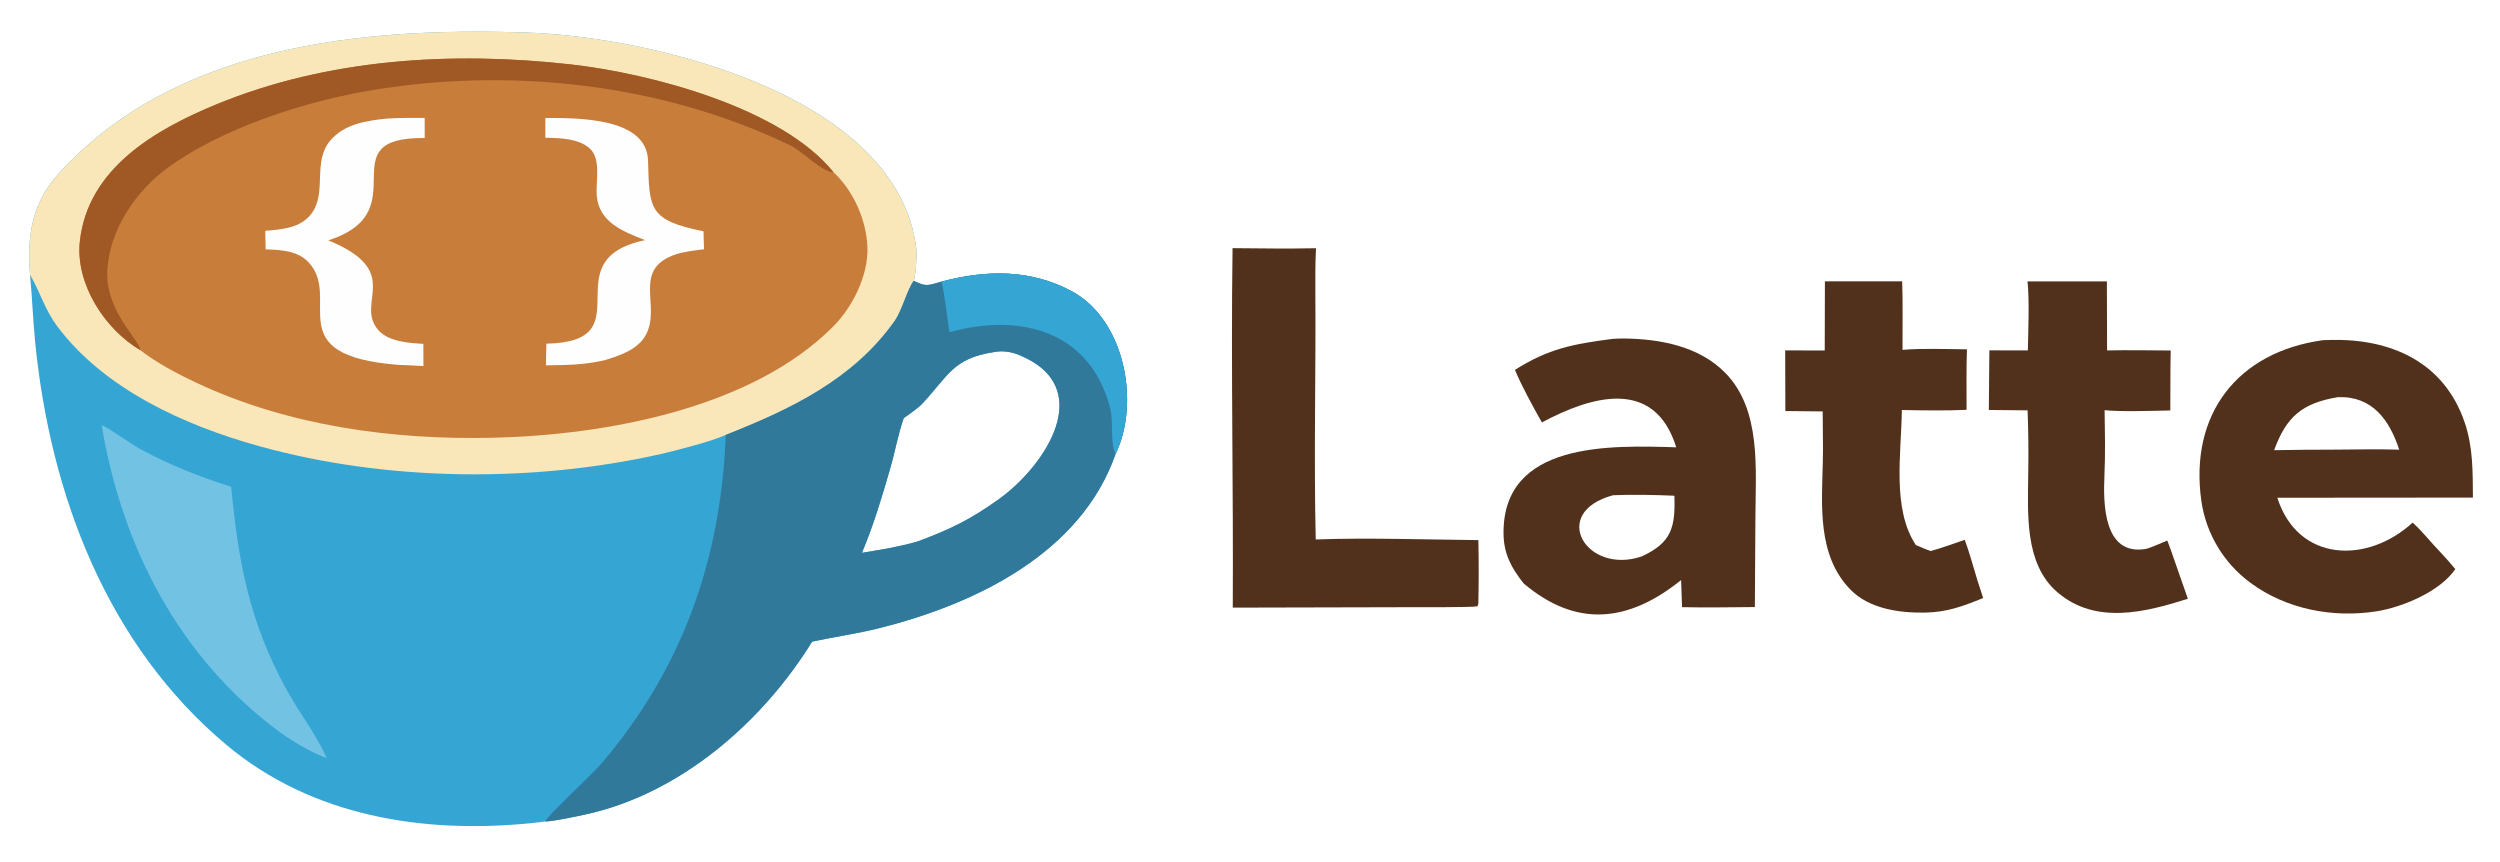
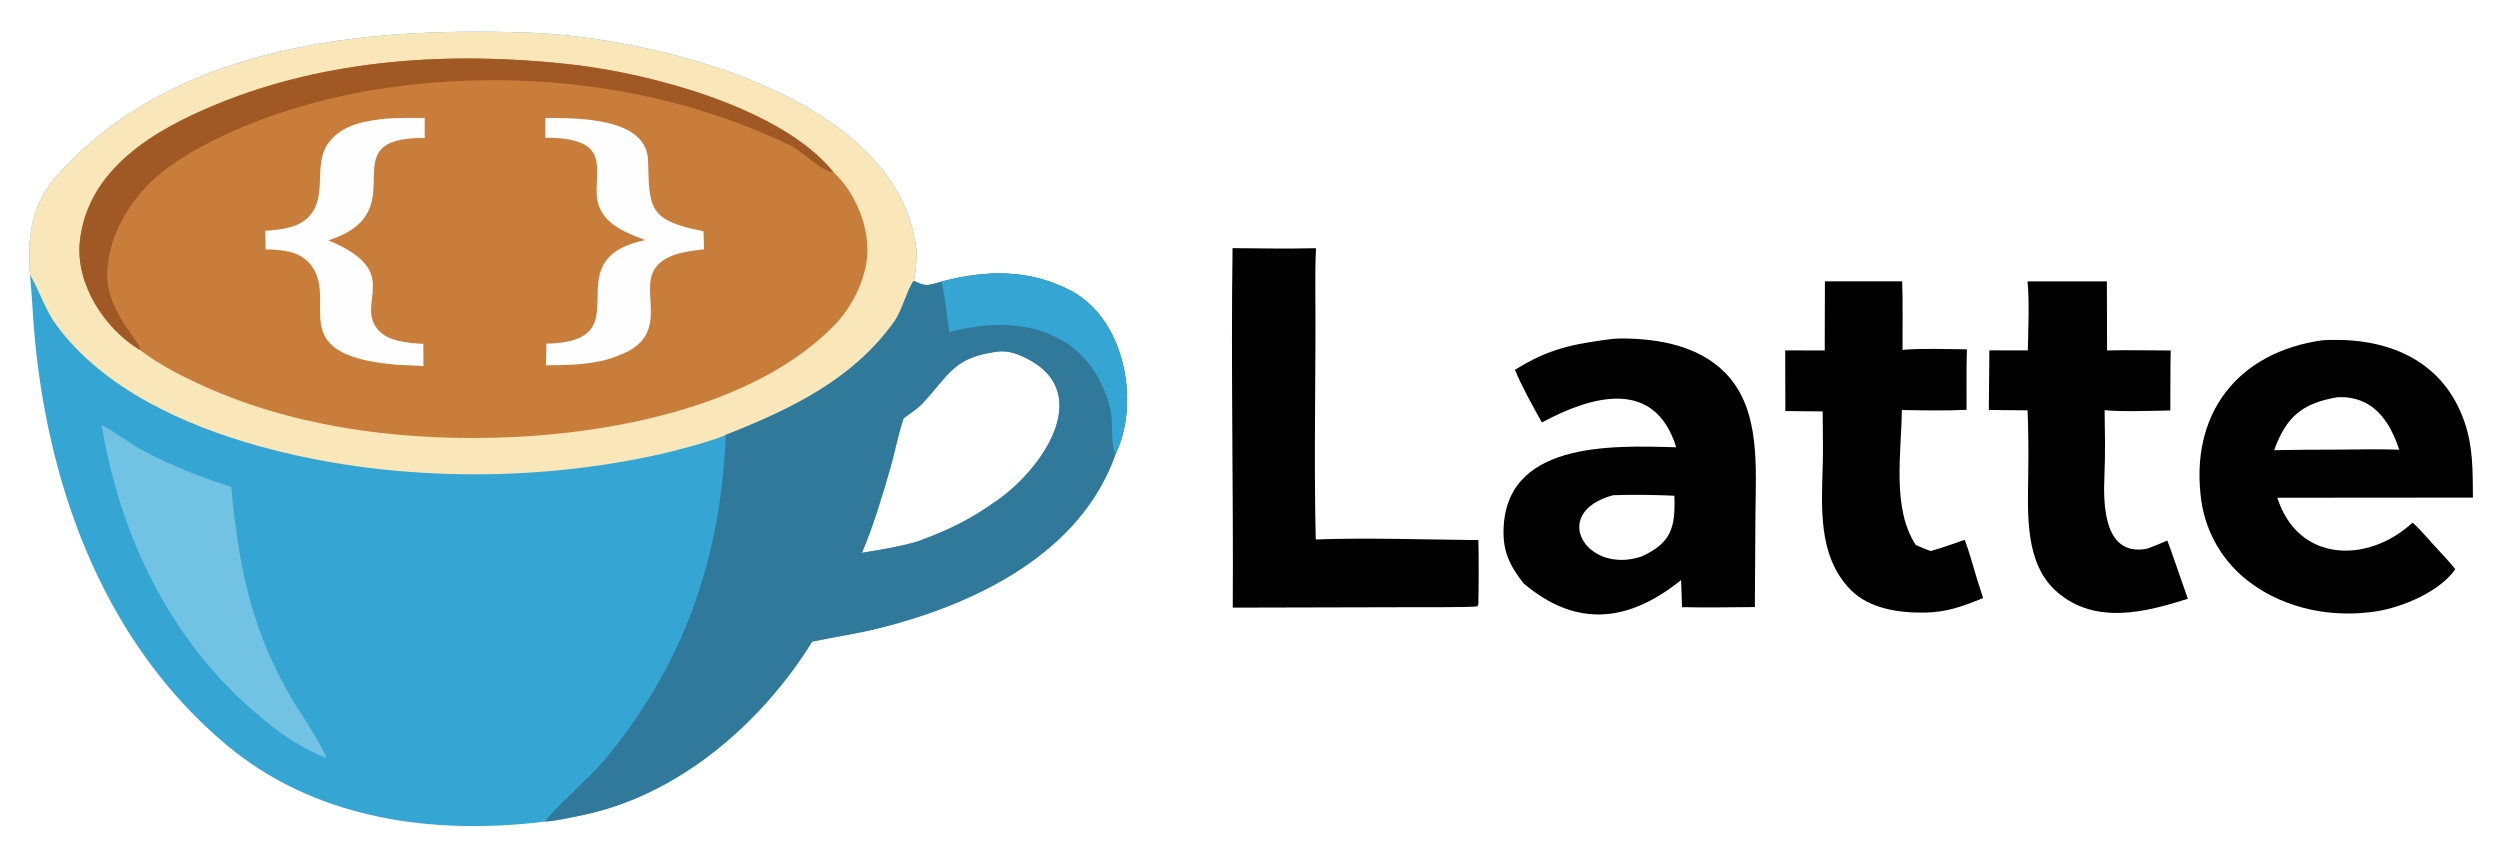
<svg xmlns="http://www.w3.org/2000/svg" version="1.1" style="display: block;" viewBox="81 700 1884 649" width="1884" height="649" preserveAspectRatio="none">
  <path transform="translate(0,0)" fill="rgb(53,165,212)" d="M 103.643 907.085 C 101.278 879.074 104.741 853.642 124.385 831.74 C 211.919 734.144 353.402 720.229 478.344 724.539 C 571.175 727.74 757.115 770.978 771.499 887.047 C 772.135 892.183 771.129 906.858 769.665 911.604 C 778.934 916.276 780.109 915.157 790.563 912.224 C 823.964 903.349 857.373 902.686 888.646 919.475 C 928.508 940.875 940.431 1003.17 921.753 1041.99 C 895.723 1116.9 816.199 1155.1 744.208 1173.22 C 727.053 1177.54 710.153 1179.84 693.005 1183.54 C 655.213 1244.73 593.155 1298.38 522.155 1313.78 C 515.934 1315.13 497.793 1319.08 491.825 1319.05 C 488.445 1319.55 485.052 1319.96 481.651 1320.29 C 400.244 1328.54 316.339 1315.36 251.975 1261.63 C 161.572 1186.15 118.911 1072.51 107.507 957.992 C 105.82 941.047 105.255 924.083 103.643 907.085 z M 762.01 1015.17 C 757.778 1027.4 755.56 1040.18 752.005 1052.53 C 745.932 1073.63 739.117 1096.41 730.528 1116.61 C 745.112 1114.2 758.108 1112.19 772.385 1108.1 C 797.161 1098.9 812.146 1091.65 833.804 1076.14 C 868.891 1051 908.37 991.447 848.569 967.342 C 842.821 965.025 836.193 964.045 829.98 965.357 C 799.172 969.991 795.558 983.291 776.185 1004.03 C 772.504 1007.96 766.438 1011.86 762.01 1015.17 z" />
  <path transform="translate(0,0)" fill="rgb(249,230,185)" d="M 103.643 907.085 C 101.278 879.074 104.741 853.642 124.385 831.74 C 211.919 734.144 353.402 720.229 478.344 724.539 C 571.175 727.74 757.115 770.978 771.499 887.047 C 772.135 892.183 771.129 906.858 769.665 911.604 C 764.786 917.701 761.044 933.669 755.122 942.045 C 723.97 986.104 676.495 1008.59 627.903 1027.78 C 617.42 1032.53 590.623 1039.54 579.053 1042.15 C 482.223 1063.99 372.398 1062.83 276.581 1036.31 C 220.491 1020.78 159.403 993.353 123.851 945.503 C 115.093 933.715 111.365 920.67 104.258 908.146 L 103.643 907.085 z" />
  <path transform="translate(0,0)" fill="rgb(201,125,58)" d="M 186.762 963.888 C 159.902 948.127 137.689 913.721 141.186 881.829 C 147.208 826.922 197.829 797.697 244.067 778.658 C 328.1 744.058 421.678 738.538 511.185 748.536 C 571.636 755.397 670.034 781.29 709.105 829.785 C 724.28 843.865 734.051 866.101 734.689 886.595 C 735.341 907.521 723.649 931.189 709.023 945.924 C 647.184 1008.22 536.401 1027.96 452.228 1029.89 C 376.537 1031.62 297.937 1020.85 229.247 988.561 C 214.992 981.86 198.955 973.472 186.762 963.888 z" />
  <path transform="translate(0,0)" fill="rgb(160,89,37)" d="M 186.762 963.888 C 159.902 948.127 137.689 913.721 141.186 881.829 C 147.208 826.922 197.829 797.697 244.067 778.658 C 328.1 744.058 421.678 738.538 511.185 748.536 C 571.636 755.397 670.034 781.29 709.105 829.785 C 700.932 829.908 685.302 813.852 677.079 809.862 C 579.334 762.434 463.171 750.059 356.459 768.802 C 308.213 777.276 247.848 797.066 207.651 826.209 C 184.564 842.947 165.537 870.491 162.396 898.434 C 157.232 931.93 185.915 955.136 186.762 963.888 z" />
  <path transform="translate(0,0)" fill="rgb(254,254,254)" d="M 372.089 789.398 C 381.172 788.702 391.814 788.922 401.035 788.891 L 401.055 803.999 C 327.031 803.25 397.022 859.049 328.422 881.143 C 386.225 904.838 347.627 928.224 366.347 949.045 C 373.951 957.502 389.345 958.53 400.032 959.129 L 400.087 975.897 C 394.202 975.427 387.701 975.245 381.75 974.97 C 381.5 974.961 381.25 974.963 381 974.943 C 290.573 967.854 338.695 925.253 313.835 898 C 305.443 888.801 292.739 888.298 281.164 887.924 L 280.918 873.91 C 293.092 872.988 307.33 871.916 315.474 861.329 C 327.948 845.115 316.008 821.957 330.096 805.698 C 340.737 793.418 356.872 791.023 372.089 789.398 z" />
  <path transform="translate(0,0)" fill="rgb(254,254,254)" d="M 491.984 788.915 C 517.314 788.872 568.49 788.682 569.371 821.14 C 570.363 857.618 569.825 865.978 611.196 874.325 C 611.233 878.759 611.432 883.39 611.554 887.841 C 604.632 888.706 595.68 889.694 589.187 892.055 C 557.383 903.614 579.146 930.23 567.949 951.919 C 561.925 963.588 547.769 968.068 536.188 971.564 C 519.843 975.105 509.008 975.037 492.41 975.315 L 492.751 958.987 C 567.92 957.542 495.595 895.912 567.15 880.967 C 550.907 874.624 532.347 867.666 530.709 847.425 C 529.848 836.787 534.172 820.358 525.731 812.177 C 517.618 804.312 502.518 803.941 491.976 803.826 L 491.984 788.915 z" />
  <path transform="translate(0,0)" fill="rgb(49,121,155)" d="M 790.563 912.224 C 823.964 903.349 857.373 902.686 888.646 919.475 C 928.508 940.875 940.431 1003.17 921.753 1041.99 C 895.723 1116.9 816.199 1155.1 744.208 1173.22 C 727.053 1177.54 710.153 1179.84 693.005 1183.54 C 655.213 1244.73 593.155 1298.38 522.155 1313.78 C 515.934 1315.13 497.793 1319.08 491.825 1319.05 C 493.638 1314.59 527.1 1283.73 534.075 1275.57 C 595.49 1203.71 624.453 1120.96 627.903 1027.78 C 676.495 1008.59 723.97 986.104 755.122 942.045 C 761.044 933.669 764.786 917.701 769.665 911.604 C 778.934 916.276 780.109 915.157 790.563 912.224 z M 762.01 1015.17 C 757.778 1027.4 755.56 1040.18 752.005 1052.53 C 745.932 1073.63 739.117 1096.41 730.528 1116.61 C 745.112 1114.2 758.108 1112.19 772.385 1108.1 C 797.161 1098.9 812.146 1091.65 833.804 1076.14 C 868.891 1051 908.37 991.447 848.569 967.342 C 842.821 965.025 836.193 964.045 829.98 965.357 C 799.172 969.991 795.558 983.291 776.185 1004.03 C 772.504 1007.96 766.438 1011.86 762.01 1015.17 z" />
  <path transform="translate(0,0)" fill="rgb(53,165,212)" d="M 790.563 912.224 C 823.964 903.349 857.373 902.686 888.646 919.475 C 928.508 940.875 940.431 1003.17 921.753 1041.99 C 917.614 1035.32 920.056 1017.73 917.861 1008.68 C 903.734 950.388 851.012 935.14 796.471 950.396 C 794.418 937.546 793.488 924.987 790.563 912.224 z" />
  <path transform="translate(0,0)" fill="rgb(114,194,228)" d="M 157.615 1020.37 C 162.41 1022.15 180.82 1035.28 187.535 1038.88 C 209.526 1050.65 231.504 1059.34 255.211 1066.83 C 260.657 1123.79 268.898 1168.9 297.277 1220.29 C 307.117 1238.11 318.707 1252.39 327.218 1271.23 C 317.132 1268 300.493 1258.15 292.029 1251.9 C 215.761 1195.56 172.795 1111.76 157.615 1020.37 z" />
-   <path transform="translate(0,0)" fill="rgb(81,49,27)" d="M 1296.15 955.386 C 1299.09 955.168 1302.05 955.068 1305 955.086 C 1332.22 955.445 1361.52 960.91 1381.28 981.118 C 1408.33 1008.76 1404.03 1053.28 1403.89 1088.96 L 1403.46 1157.48 C 1385.36 1157.61 1366.62 1157.99 1348.57 1157.55 L 1347.88 1137.14 C 1308.18 1169.05 1269.06 1173.33 1229.25 1139.71 C 1220.03 1128.04 1214.19 1117.54 1214.06 1102.05 C 1213.46 1032.46 1295.15 1035.65 1344.22 1037.08 C 1327.77 984.208 1280.01 998.504 1242.97 1018.35 C 1236.4 1006.67 1227.76 990.998 1222.66 978.759 C 1248.09 962.595 1266.71 959.255 1296.15 955.386 z M 1318.15 1119.34 C 1340.72 1108.98 1343.66 1097.3 1342.81 1073.58 C 1328.66 1072.95 1310.63 1072.57 1296.5 1073.22 C 1248.2 1086.39 1276.51 1133.45 1318.15 1119.34 z" />
-   <path transform="translate(0,0)" fill="rgb(81,49,27)" d="M 1831.6 956.358 C 1833.63 956.269 1835.67 956.203 1837.71 956.158 C 1883.05 955.231 1922.74 972.881 1938.27 1018.04 C 1944.8 1037.04 1944.41 1055.19 1944.59 1074.98 L 1797.2 1075.1 C 1812.73 1123.76 1865.01 1125.21 1899.15 1093.83 C 1903.29 1097.55 1906.03 1100.63 1909.71 1104.71 C 1916.77 1112.92 1924.33 1120.29 1931.33 1128.87 C 1919.89 1145.73 1891.62 1157.55 1872.16 1160.65 C 1839.33 1165.88 1804.01 1159.22 1777.04 1139.26 C 1756.83 1124.46 1743.44 1102.13 1739.91 1077.34 C 1730.87 1012.27 1766.93 965.286 1831.6 956.358 z M 1794.8 1039.26 C 1810.12 1038.98 1825.45 1038.84 1840.77 1038.84 C 1856.65 1038.73 1873.23 1038.37 1889.04 1038.88 C 1881.75 1016.6 1868.85 998.328 1842.81 999.297 C 1816.13 1003.77 1803.97 1013.89 1794.8 1039.26 z" />
-   <path transform="translate(0,0)" fill="rgb(81,49,27)" d="M 1009.85 887.004 C 1031.18 887.206 1051.38 887.514 1072.75 887.067 C 1072.21 897.378 1072.15 908.428 1072.24 918.762 C 1072.73 981.215 1071.03 1044.13 1072.55 1106.54 C 1110.44 1105.12 1156.57 1106.65 1195.1 1107.02 C 1195.44 1123.05 1195.43 1139.09 1195.07 1155.12 L 1194.43 1156.92 C 1190.23 1157.8 1147.93 1157.59 1141.63 1157.59 L 1010.01 1157.91 C 1010.54 1067.57 1008.59 977.298 1009.85 887.004 z" />
-   <path transform="translate(0,0)" fill="rgb(81,49,27)" d="M 1456.25 912.021 L 1514.47 912.013 C 1515.09 928.267 1514.64 947.149 1514.74 963.668 C 1528.67 962.373 1548.84 963.119 1563.29 963.256 C 1562.75 977.761 1563.06 994.189 1563.01 1008.84 C 1548.78 1009.56 1528.56 1009.3 1514.24 1008.97 C 1513.86 1041.35 1506.61 1083.29 1524.76 1110.73 C 1528.11 1112.31 1532.29 1113.86 1535.79 1115.26 C 1543.33 1113.35 1554.04 1109.37 1561.64 1106.8 C 1565.06 1116.01 1568.26 1127.7 1571.14 1137.26 C 1572.56 1141.74 1574.02 1146.2 1575.51 1150.66 C 1560.15 1156.93 1548.28 1161.38 1531.46 1161.66 C 1512.21 1161.97 1489.56 1158.77 1475.48 1144.32 C 1450.28 1118.46 1453.91 1080.57 1454.69 1047.51 C 1454.99 1034.92 1454.54 1022.52 1454.57 1010.05 L 1426.44 1009.76 L 1426.32 964.048 L 1456.11 964.131 L 1456.25 912.021 z" />
-   <path transform="translate(0,0)" fill="rgb(81,49,27)" d="M 1608.92 912.039 L 1668.74 912.075 L 1668.89 964.083 C 1684.46 963.719 1701.19 964.074 1716.84 964.129 C 1716.51 978.984 1716.69 994.38 1716.55 1009.32 C 1703.78 1009.6 1679.12 1010.4 1667.03 1009.11 C 1667.26 1025.12 1667.65 1041.24 1666.9 1058.53 C 1666 1079.13 1666.04 1118.99 1697.94 1113.69 C 1701.04 1113.17 1710.96 1108.7 1714.28 1107.33 C 1717.81 1116.36 1721.54 1128.06 1724.96 1137.5 L 1729.79 1151.24 C 1697.93 1161.3 1660.2 1171.18 1631.27 1146.16 C 1606.41 1124.67 1609.22 1086.53 1609.48 1056.46 C 1609.76 1040.72 1609.59 1024.97 1608.99 1009.24 L 1579.79 1008.95 L 1580.19 964.019 C 1589.85 964.093 1599.51 964.115 1609.17 964.084 C 1609.48 950.026 1610.45 925.467 1608.92 912.039 z" />
+   <path transform="translate(0,0)" fill="currentColor" d="M 1296.15 955.386 C 1299.09 955.168 1302.05 955.068 1305 955.086 C 1332.22 955.445 1361.52 960.91 1381.28 981.118 C 1408.33 1008.76 1404.03 1053.28 1403.89 1088.96 L 1403.46 1157.48 C 1385.36 1157.61 1366.62 1157.99 1348.57 1157.55 L 1347.88 1137.14 C 1308.18 1169.05 1269.06 1173.33 1229.25 1139.71 C 1220.03 1128.04 1214.19 1117.54 1214.06 1102.05 C 1213.46 1032.46 1295.15 1035.65 1344.22 1037.08 C 1327.77 984.208 1280.01 998.504 1242.97 1018.35 C 1236.4 1006.67 1227.76 990.998 1222.66 978.759 C 1248.09 962.595 1266.71 959.255 1296.15 955.386 z M 1318.15 1119.34 C 1340.72 1108.98 1343.66 1097.3 1342.81 1073.58 C 1328.66 1072.95 1310.63 1072.57 1296.5 1073.22 C 1248.2 1086.39 1276.51 1133.45 1318.15 1119.34 z" />
+   <path transform="translate(0,0)" fill="currentColor" d="M 1831.6 956.358 C 1833.63 956.269 1835.67 956.203 1837.71 956.158 C 1883.05 955.231 1922.74 972.881 1938.27 1018.04 C 1944.8 1037.04 1944.41 1055.19 1944.59 1074.98 L 1797.2 1075.1 C 1812.73 1123.76 1865.01 1125.21 1899.15 1093.83 C 1903.29 1097.55 1906.03 1100.63 1909.71 1104.71 C 1916.77 1112.92 1924.33 1120.29 1931.33 1128.87 C 1919.89 1145.73 1891.62 1157.55 1872.16 1160.65 C 1839.33 1165.88 1804.01 1159.22 1777.04 1139.26 C 1756.83 1124.46 1743.44 1102.13 1739.91 1077.34 C 1730.87 1012.27 1766.93 965.286 1831.6 956.358 z M 1794.8 1039.26 C 1810.12 1038.98 1825.45 1038.84 1840.77 1038.84 C 1856.65 1038.73 1873.23 1038.37 1889.04 1038.88 C 1881.75 1016.6 1868.85 998.328 1842.81 999.297 C 1816.13 1003.77 1803.97 1013.89 1794.8 1039.26 z" />
+   <path transform="translate(0,0)" fill="currentColor" d="M 1009.85 887.004 C 1031.18 887.206 1051.38 887.514 1072.75 887.067 C 1072.21 897.378 1072.15 908.428 1072.24 918.762 C 1072.73 981.215 1071.03 1044.13 1072.55 1106.54 C 1110.44 1105.12 1156.57 1106.65 1195.1 1107.02 C 1195.44 1123.05 1195.43 1139.09 1195.07 1155.12 L 1194.43 1156.92 C 1190.23 1157.8 1147.93 1157.59 1141.63 1157.59 L 1010.01 1157.91 C 1010.54 1067.57 1008.59 977.298 1009.85 887.004 z" />
+   <path transform="translate(0,0)" fill="currentColor" d="M 1456.25 912.021 L 1514.47 912.013 C 1515.09 928.267 1514.64 947.149 1514.74 963.668 C 1528.67 962.373 1548.84 963.119 1563.29 963.256 C 1562.75 977.761 1563.06 994.189 1563.01 1008.84 C 1548.78 1009.56 1528.56 1009.3 1514.24 1008.97 C 1513.86 1041.35 1506.61 1083.29 1524.76 1110.73 C 1528.11 1112.31 1532.29 1113.86 1535.79 1115.26 C 1543.33 1113.35 1554.04 1109.37 1561.64 1106.8 C 1565.06 1116.01 1568.26 1127.7 1571.14 1137.26 C 1572.56 1141.74 1574.02 1146.2 1575.51 1150.66 C 1560.15 1156.93 1548.28 1161.38 1531.46 1161.66 C 1512.21 1161.97 1489.56 1158.77 1475.48 1144.32 C 1450.28 1118.46 1453.91 1080.57 1454.69 1047.51 C 1454.99 1034.92 1454.54 1022.52 1454.57 1010.05 L 1426.44 1009.76 L 1426.32 964.048 L 1456.11 964.131 L 1456.25 912.021 z" />
+   <path transform="translate(0,0)" fill="currentColor" d="M 1608.92 912.039 L 1668.74 912.075 L 1668.89 964.083 C 1684.46 963.719 1701.19 964.074 1716.84 964.129 C 1716.51 978.984 1716.69 994.38 1716.55 1009.32 C 1703.78 1009.6 1679.12 1010.4 1667.03 1009.11 C 1667.26 1025.12 1667.65 1041.24 1666.9 1058.53 C 1666 1079.13 1666.04 1118.99 1697.94 1113.69 C 1701.04 1113.17 1710.96 1108.7 1714.28 1107.33 C 1717.81 1116.36 1721.54 1128.06 1724.96 1137.5 L 1729.79 1151.24 C 1697.93 1161.3 1660.2 1171.18 1631.27 1146.16 C 1606.41 1124.67 1609.22 1086.53 1609.48 1056.46 C 1609.76 1040.72 1609.59 1024.97 1608.99 1009.24 L 1579.79 1008.95 L 1580.19 964.019 C 1589.85 964.093 1599.51 964.115 1609.17 964.084 C 1609.48 950.026 1610.45 925.467 1608.92 912.039 z" />
</svg>
